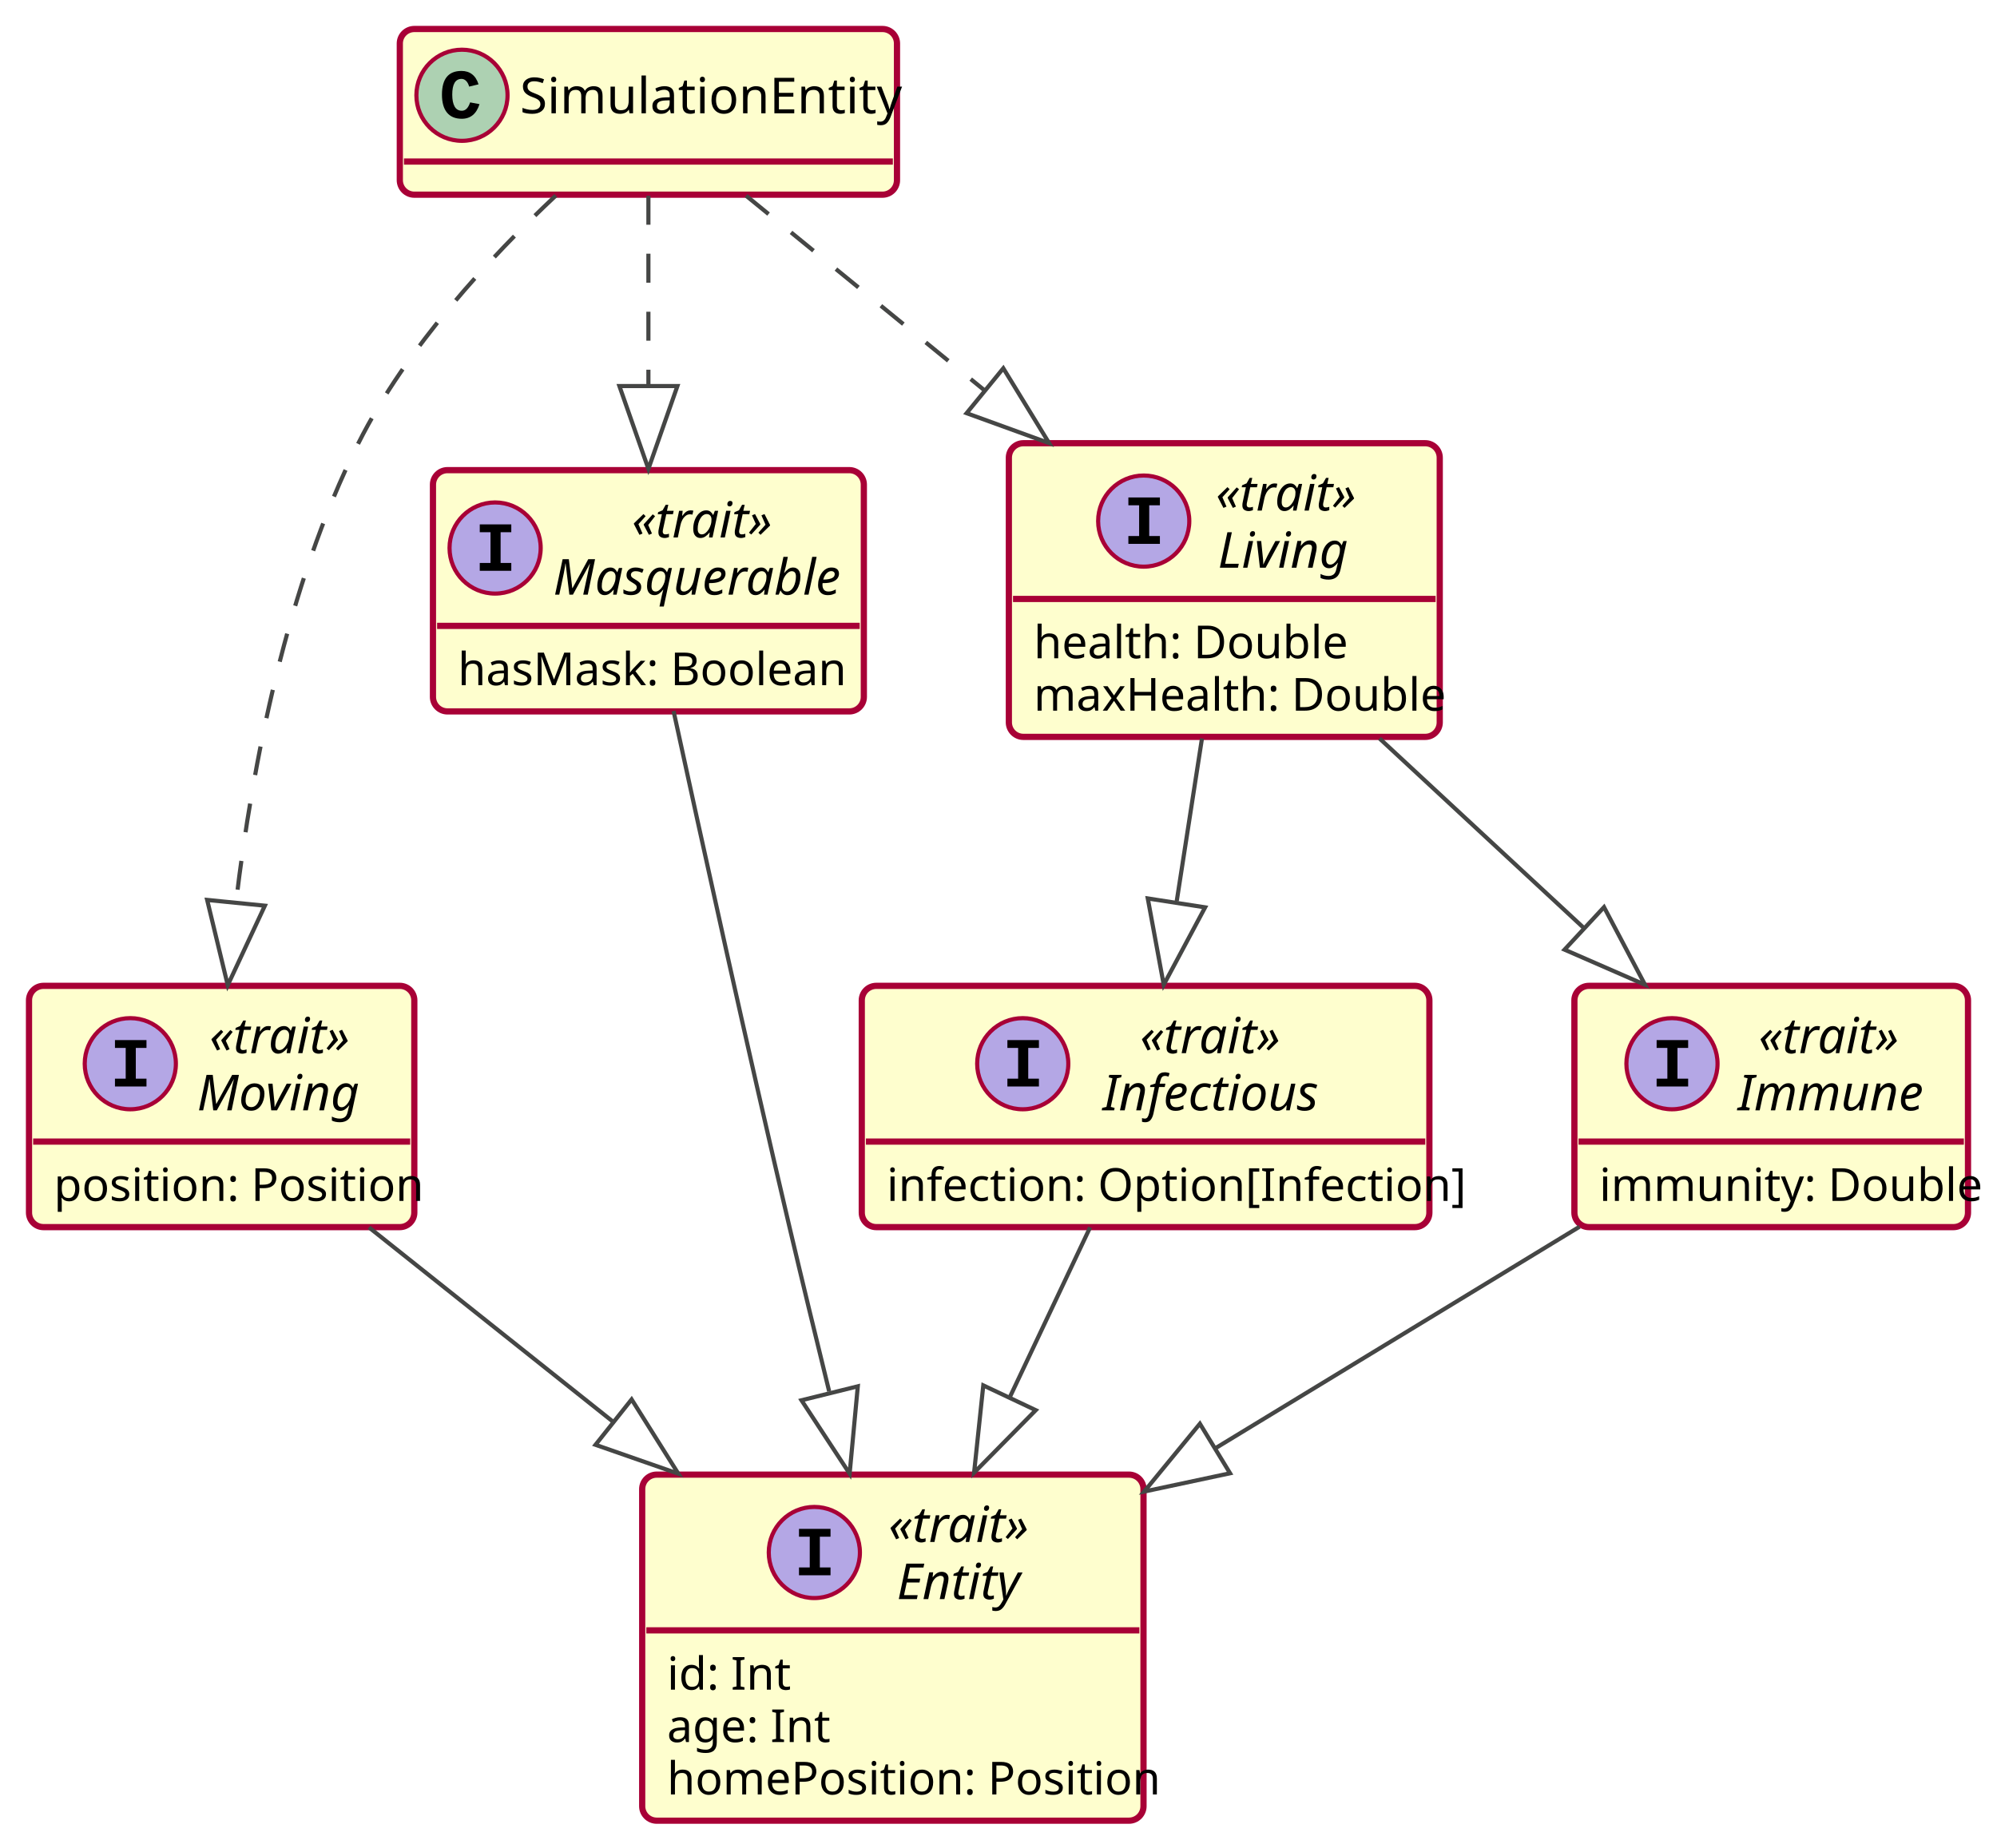
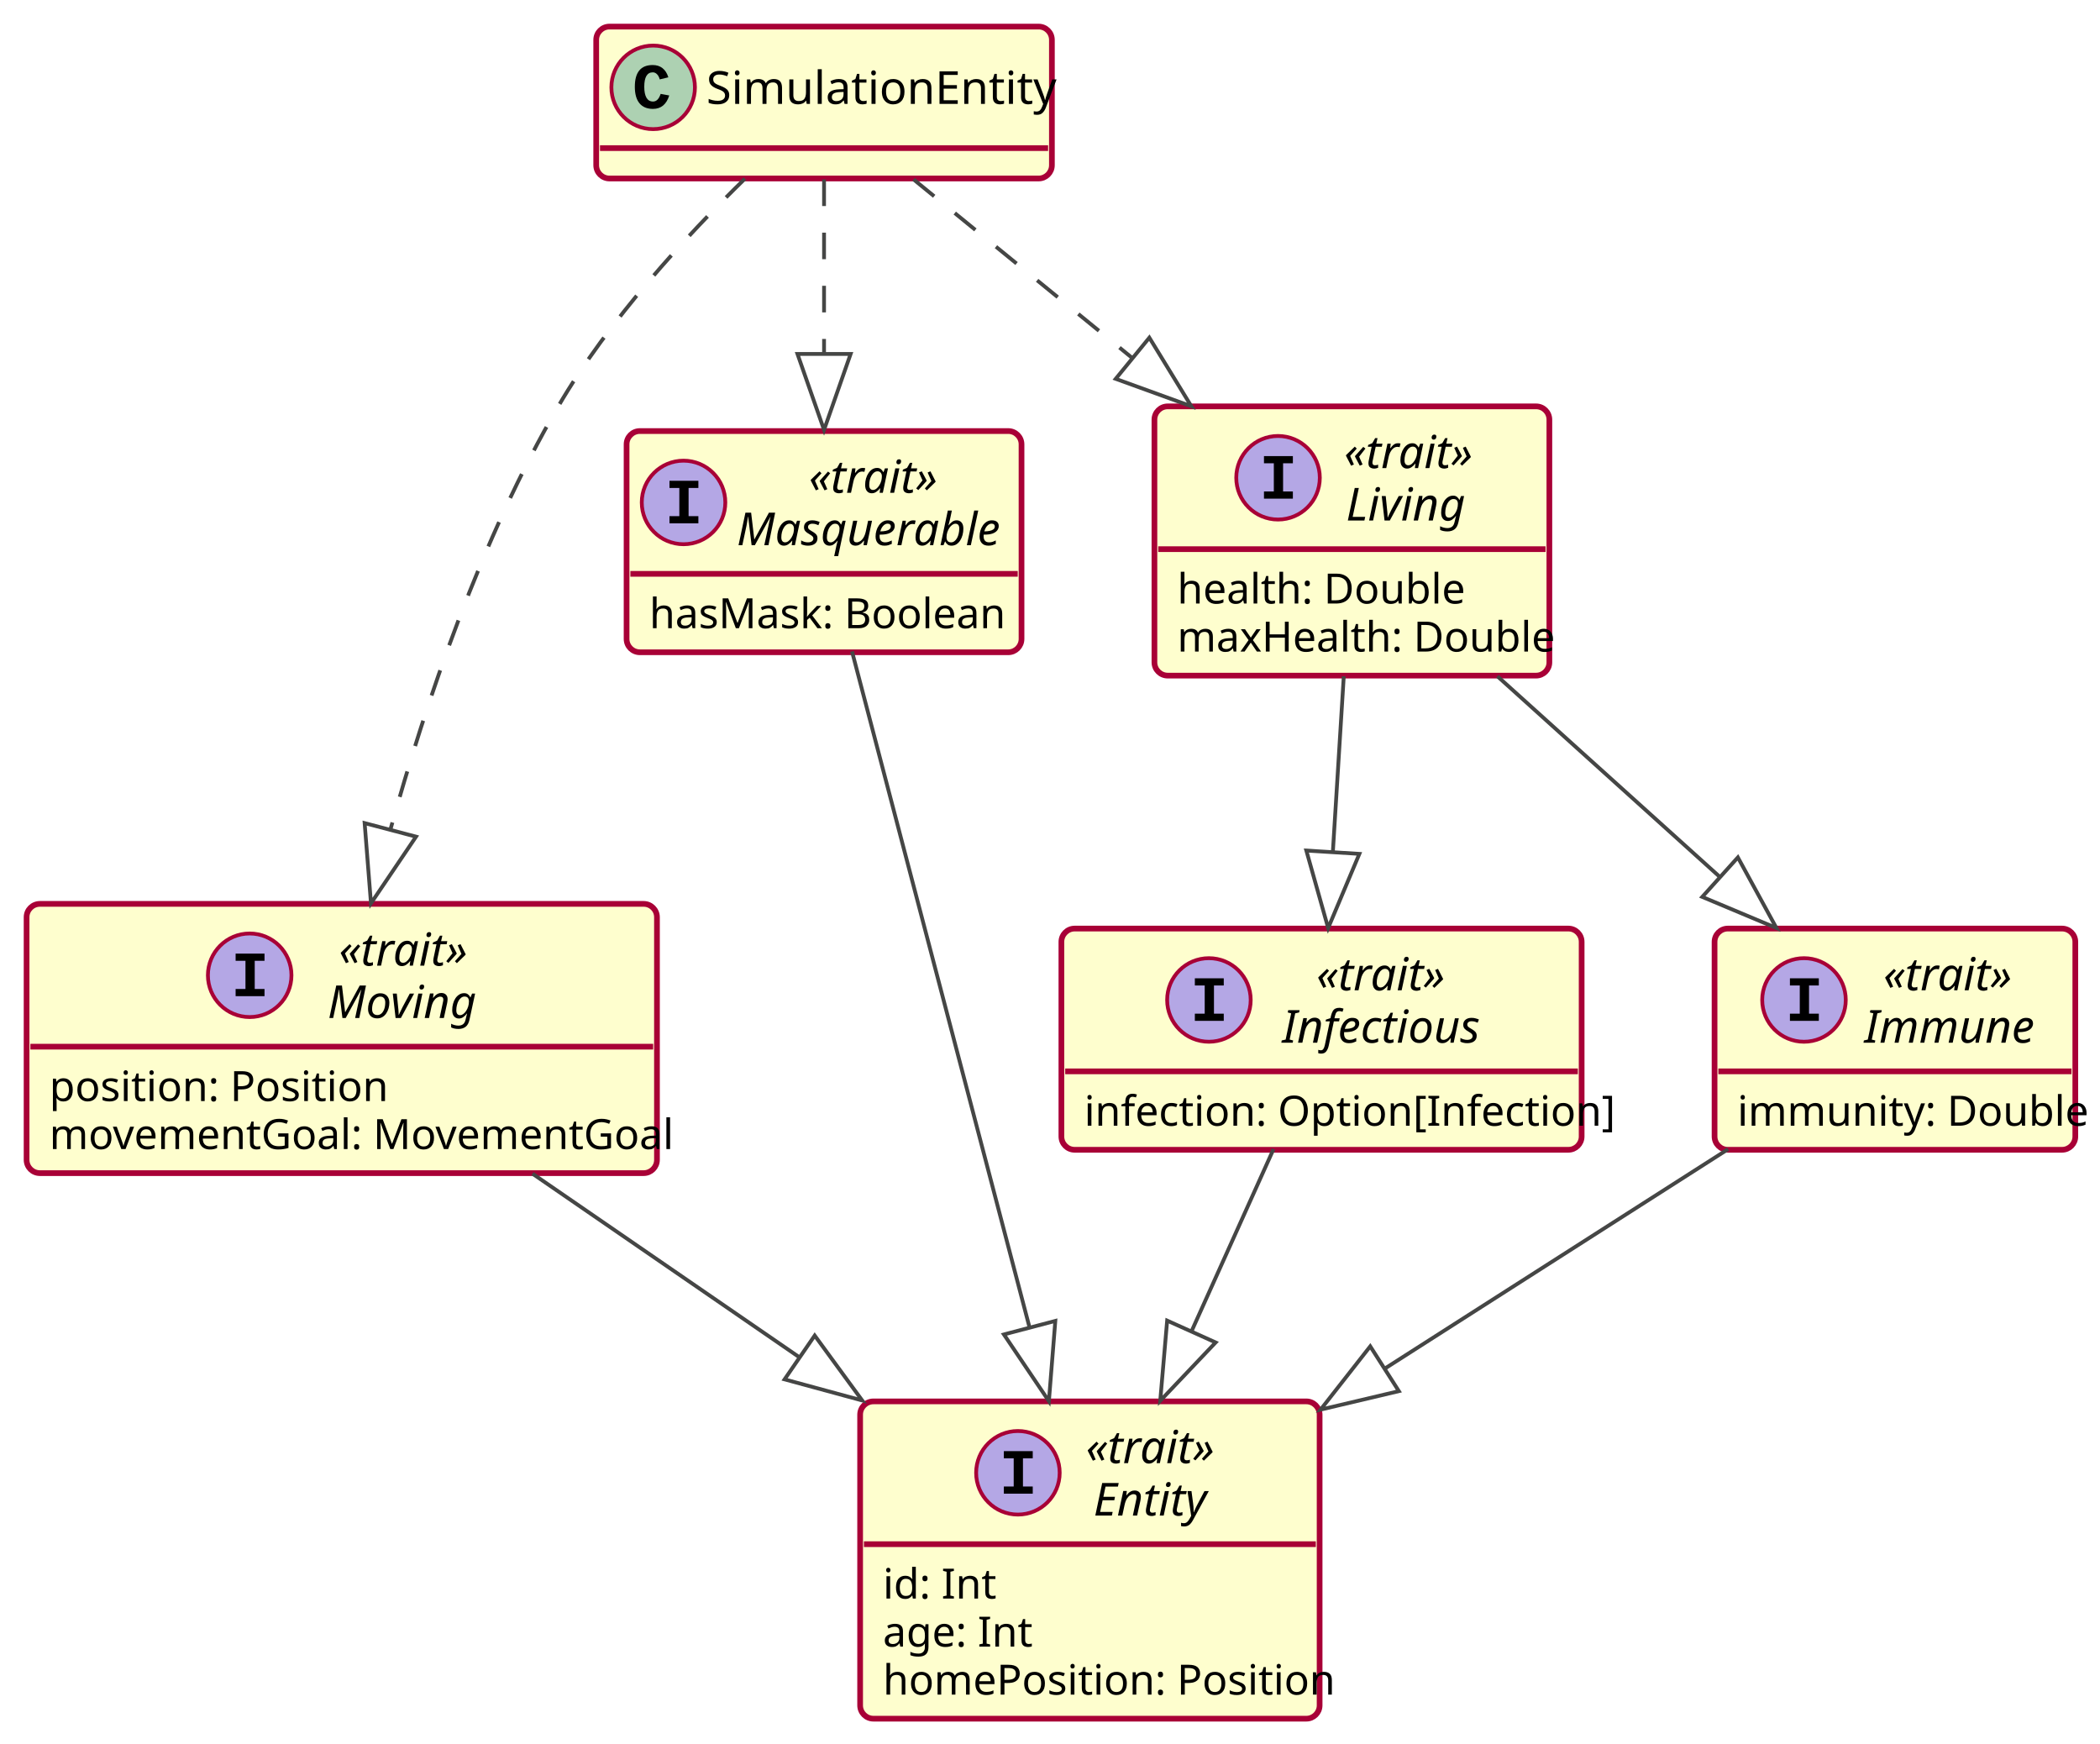
- <svg xmlns="http://www.w3.org/2000/svg" contentScriptType="application/ecmascript" contentStyleType="text/css" height="446px" preserveAspectRatio="none" style="width:482px;height:446px;background:#FFFFFF;" version="1.1" viewBox="0 0 482 446" width="482px" zoomAndPan="magnify">
+ <svg xmlns="http://www.w3.org/2000/svg" contentScriptType="application/ecmascript" contentStyleType="text/css" height="459px" preserveAspectRatio="none" style="width:553px;height:459px;background:#FFFFFF;" version="1.1" viewBox="0 0 553 459" width="553px" zoomAndPan="magnify">
  <defs />
  <g>
-     <rect codeLine="3" fill="#FEFECE" height="83.544" id="Entity" rx="3.5" ry="3.5" style="stroke:#A80036;stroke-width:1.5;" width="121" x="155" y="356" />
-     <ellipse cx="196.55" cy="374.799" fill="#B4A7E5" rx="11" ry="11" style="stroke:#A80036;stroke-width:1.0;" />
-     <path d="M192.847,369.096 L200.456,369.096 L200.456,370.986 L197.878,370.986 L197.878,378.408 L200.456,378.408 L200.456,380.299 L192.847,380.299 L192.847,378.408 L195.441,378.408 L195.441,370.986 L192.847,370.986 L192.847,369.096 Z " fill="#000000" />
-     <text fill="#000000" font-family="sans-serif" font-size="12" font-style="italic" lengthAdjust="spacing" textLength="34" x="214.45" y="372.256">«trait»</text>
-     <text fill="#000000" font-family="sans-serif" font-size="12" font-style="italic" lengthAdjust="spacing" textLength="30" x="216.45" y="386.055">Entity</text>
-     <line style="stroke:#A80036;stroke-width:1.5;" x1="156" x2="275" y1="393.598" y2="393.598" />
-     <text fill="#000000" font-family="sans-serif" font-size="11" lengthAdjust="spacing" textLength="26" x="161" y="407.916">id: Int</text>
-     <text fill="#000000" font-family="sans-serif" font-size="11" lengthAdjust="spacing" textLength="36" x="161" y="420.565">age: Int</text>
-     <text fill="#000000" font-family="sans-serif" font-size="11" lengthAdjust="spacing" textLength="109" x="161" y="433.213">homePosition: Position</text>
-     <rect codeLine="9" fill="#FEFECE" height="58.247" id="Moving" rx="3.5" ry="3.5" style="stroke:#A80036;stroke-width:1.5;" width="93" x="7" y="238" />
-     <ellipse cx="31.45" cy="256.799" fill="#B4A7E5" rx="11" ry="11" style="stroke:#A80036;stroke-width:1.0;" />
-     <path d="M27.747,251.096 L35.356,251.096 L35.356,252.986 L32.778,252.986 L32.778,260.408 L35.356,260.408 L35.356,262.299 L27.747,262.299 L27.747,260.408 L30.341,260.408 L30.341,252.986 L27.747,252.986 L27.747,251.096 Z " fill="#000000" />
-     <text fill="#000000" font-family="sans-serif" font-size="12" font-style="italic" lengthAdjust="spacing" textLength="34" x="50.55" y="254.256">«trait»</text>
-     <text fill="#000000" font-family="sans-serif" font-size="12" font-style="italic" lengthAdjust="spacing" textLength="40" x="47.55" y="268.055">Moving</text>
-     <line style="stroke:#A80036;stroke-width:1.5;" x1="8" x2="99" y1="275.598" y2="275.598" />
+     <rect codeLine="3" fill="#FEFECE" height="83.544" id="Entity" rx="3.5" ry="3.5" style="stroke:#A80036;stroke-width:1.5;" width="121" x="226.5" y="369" />
+     <ellipse cx="268.05" cy="387.799" fill="#B4A7E5" rx="11" ry="11" style="stroke:#A80036;stroke-width:1.0;" />
+     <path d="M264.347,382.096 L271.956,382.096 L271.956,383.986 L269.378,383.986 L269.378,391.408 L271.956,391.408 L271.956,393.299 L264.347,393.299 L264.347,391.408 L266.941,391.408 L266.941,383.986 L264.347,383.986 L264.347,382.096 Z " fill="#000000" />
+     <text fill="#000000" font-family="sans-serif" font-size="12" font-style="italic" lengthAdjust="spacing" textLength="34" x="285.95" y="385.256">«trait»</text>
+     <text fill="#000000" font-family="sans-serif" font-size="12" font-style="italic" lengthAdjust="spacing" textLength="30" x="287.95" y="399.055">Entity</text>
+     <line style="stroke:#A80036;stroke-width:1.5;" x1="227.5" x2="346.5" y1="406.598" y2="406.598" />
+     <text fill="#000000" font-family="sans-serif" font-size="11" lengthAdjust="spacing" textLength="26" x="232.5" y="420.916">id: Int</text>
+     <text fill="#000000" font-family="sans-serif" font-size="11" lengthAdjust="spacing" textLength="36" x="232.5" y="433.565">age: Int</text>
+     <text fill="#000000" font-family="sans-serif" font-size="11" lengthAdjust="spacing" textLength="109" x="232.5" y="446.213">homePosition: Position</text>
+     <rect codeLine="9" fill="#FEFECE" height="70.895" id="Moving" rx="3.5" ry="3.5" style="stroke:#A80036;stroke-width:1.5;" width="166" x="7" y="238" />
+     <ellipse cx="65.75" cy="256.799" fill="#B4A7E5" rx="11" ry="11" style="stroke:#A80036;stroke-width:1.0;" />
+     <path d="M62.047,251.096 L69.656,251.096 L69.656,252.986 L67.078,252.986 L67.078,260.408 L69.656,260.408 L69.656,262.299 L62.047,262.299 L62.047,260.408 L64.641,260.408 L64.641,252.986 L62.047,252.986 L62.047,251.096 Z " fill="#000000" />
+     <text fill="#000000" font-family="sans-serif" font-size="12" font-style="italic" lengthAdjust="spacing" textLength="34" x="89.25" y="254.256">«trait»</text>
+     <text fill="#000000" font-family="sans-serif" font-size="12" font-style="italic" lengthAdjust="spacing" textLength="40" x="86.25" y="268.055">Moving</text>
+     <line style="stroke:#A80036;stroke-width:1.5;" x1="8" x2="172" y1="275.598" y2="275.598" />
    <text fill="#000000" font-family="sans-serif" font-size="11" lengthAdjust="spacing" textLength="81" x="13" y="289.916">position: Position</text>
-     <rect codeLine="13" fill="#FEFECE" height="58.247" id="Infectious" rx="3.5" ry="3.5" style="stroke:#A80036;stroke-width:1.5;" width="137" x="208" y="238" />
-     <ellipse cx="246.85" cy="256.799" fill="#B4A7E5" rx="11" ry="11" style="stroke:#A80036;stroke-width:1.0;" />
-     <path d="M243.147,251.096 L250.756,251.096 L250.756,252.986 L248.178,252.986 L248.178,260.408 L250.756,260.408 L250.756,262.299 L243.147,262.299 L243.147,260.408 L245.741,260.408 L245.741,252.986 L243.147,252.986 L243.147,251.096 Z " fill="#000000" />
-     <text fill="#000000" font-family="sans-serif" font-size="12" font-style="italic" lengthAdjust="spacing" textLength="34" x="275.15" y="254.256">«trait»</text>
-     <text fill="#000000" font-family="sans-serif" font-size="12" font-style="italic" lengthAdjust="spacing" textLength="52" x="266.15" y="268.055">Infectious</text>
-     <line style="stroke:#A80036;stroke-width:1.5;" x1="209" x2="344" y1="275.598" y2="275.598" />
-     <text fill="#000000" font-family="sans-serif" font-size="11" lengthAdjust="spacing" textLength="125" x="214" y="289.916">infection: Option[Infection]</text>
-     <rect codeLine="17" fill="#FEFECE" height="58.247" id="Masquerable" rx="3.5" ry="3.5" style="stroke:#A80036;stroke-width:1.5;" width="104" x="104.5" y="113.5" />
-     <ellipse cx="119.5" cy="132.299" fill="#B4A7E5" rx="11" ry="11" style="stroke:#A80036;stroke-width:1.0;" />
-     <path d="M115.797,126.596 L123.406,126.596 L123.406,128.486 L120.828,128.486 L120.828,135.908 L123.406,135.908 L123.406,137.799 L115.797,137.799 L115.797,135.908 L118.391,135.908 L118.391,128.486 L115.797,128.486 L115.797,126.596 Z " fill="#000000" />
-     <text fill="#000000" font-family="sans-serif" font-size="12" font-style="italic" lengthAdjust="spacing" textLength="34" x="152.5" y="129.756">«trait»</text>
-     <text fill="#000000" font-family="sans-serif" font-size="12" font-style="italic" lengthAdjust="spacing" textLength="72" x="133.5" y="143.555">Masquerable</text>
-     <line style="stroke:#A80036;stroke-width:1.5;" x1="105.5" x2="207.5" y1="151.098" y2="151.098" />
-     <text fill="#000000" font-family="sans-serif" font-size="11" lengthAdjust="spacing" textLength="90" x="110.5" y="165.416">hasMask: Boolean</text>
-     <rect codeLine="21" fill="#FEFECE" height="70.895" id="Living" rx="3.5" ry="3.5" style="stroke:#A80036;stroke-width:1.5;" width="104" x="243.5" y="107" />
-     <ellipse cx="276.05" cy="125.799" fill="#B4A7E5" rx="11" ry="11" style="stroke:#A80036;stroke-width:1.0;" />
-     <path d="M272.347,120.096 L279.956,120.096 L279.956,121.986 L277.378,121.986 L277.378,129.408 L279.956,129.408 L279.956,131.299 L272.347,131.299 L272.347,129.408 L274.941,129.408 L274.941,121.986 L272.347,121.986 L272.347,120.096 Z " fill="#000000" />
-     <text fill="#000000" font-family="sans-serif" font-size="12" font-style="italic" lengthAdjust="spacing" textLength="34" x="293.45" y="123.256">«trait»</text>
-     <text fill="#000000" font-family="sans-serif" font-size="12" font-style="italic" lengthAdjust="spacing" textLength="33" x="293.95" y="137.055">Living</text>
-     <line style="stroke:#A80036;stroke-width:1.5;" x1="244.5" x2="346.5" y1="144.598" y2="144.598" />
-     <text fill="#000000" font-family="sans-serif" font-size="11" lengthAdjust="spacing" textLength="69" x="249.5" y="158.916">health: Double</text>
-     <text fill="#000000" font-family="sans-serif" font-size="11" lengthAdjust="spacing" textLength="92" x="249.5" y="171.565">maxHealth: Double</text>
-     <rect codeLine="26" fill="#FEFECE" height="58.247" id="Immune" rx="3.5" ry="3.5" style="stroke:#A80036;stroke-width:1.5;" width="95" x="380" y="238" />
-     <ellipse cx="403.55" cy="256.799" fill="#B4A7E5" rx="11" ry="11" style="stroke:#A80036;stroke-width:1.0;" />
-     <path d="M399.847,251.096 L407.456,251.096 L407.456,252.986 L404.878,252.986 L404.878,260.408 L407.456,260.408 L407.456,262.299 L399.847,262.299 L399.847,260.408 L402.441,260.408 L402.441,252.986 L399.847,252.986 L399.847,251.096 Z " fill="#000000" />
-     <text fill="#000000" font-family="sans-serif" font-size="12" font-style="italic" lengthAdjust="spacing" textLength="34" x="424.45" y="254.256">«trait»</text>
-     <text fill="#000000" font-family="sans-serif" font-size="12" font-style="italic" lengthAdjust="spacing" textLength="44" x="419.45" y="268.055">Immune</text>
-     <line style="stroke:#A80036;stroke-width:1.5;" x1="381" x2="474" y1="275.598" y2="275.598" />
-     <text fill="#000000" font-family="sans-serif" font-size="11" lengthAdjust="spacing" textLength="83" x="386" y="289.916">immunity: Double</text>
-     <rect codeLine="30" fill="#FEFECE" height="40" id="SimulationEntity" rx="3.5" ry="3.5" style="stroke:#A80036;stroke-width:1.5;" width="120" x="96.5" y="7" />
-     <ellipse cx="111.5" cy="23" fill="#ADD1B2" rx="11" ry="11" style="stroke:#A80036;stroke-width:1.0;" />
-     <path d="M109.156,22.844 Q109.156,24.719 109.734,25.734 Q110.312,26.734 111.469,26.734 Q112.812,26.734 113.469,24.719 L115.734,25.141 Q114.625,28.672 111.453,28.672 Q109.109,28.672 107.891,27.188 Q106.672,25.703 106.672,22.844 Q106.672,17.125 111.375,17.125 Q112.922,17.125 113.953,17.938 Q115,18.75 115.5,20.359 L113.234,20.906 Q113,20.031 112.516,19.547 Q112.031,19.047 111.406,19.047 Q109.156,19.047 109.156,22.844 Z " fill="#000000" />
-     <text fill="#000000" font-family="sans-serif" font-size="12" lengthAdjust="spacing" textLength="88" x="125.5" y="27.356">SimulationEntity</text>
-     <line style="stroke:#A80036;stroke-width:1.5;" x1="97.5" x2="215.5" y1="39" y2="39" />
-     <path codeLine="32" d="M89.05,296.31 C106.32,310.06 127.67,327.06 147.87,343.15 " fill="none" id="Moving-to-Entity" style="stroke:#454645;stroke-width:1.0;" />
-     <polygon fill="none" points="152.45,337.84,163.73,355.78,143.73,348.8,152.45,337.84" style="stroke:#454645;stroke-width:1.0;" />
-     <path codeLine="33" d="M162.57,171.65 C169.23,202.29 180.31,252.7 190.5,296 C193.54,308.92 196.89,322.75 200.13,335.9 " fill="none" id="Masquerable-to-Entity" style="stroke:#454645;stroke-width:1.0;" />
-     <polygon fill="none" points="207.04,334.68,205.07,355.77,193.45,338.05,207.04,334.68" style="stroke:#454645;stroke-width:1.0;" />
-     <path codeLine="34" d="M263.11,296.31 C257.41,308.38 250.52,322.94 243.78,337.2 " fill="none" id="Infectious-to-Entity" style="stroke:#454645;stroke-width:1.0;" />
-     <polygon fill="none" points="249.99,340.44,235.11,355.53,237.33,334.46,249.99,340.44" style="stroke:#454645;stroke-width:1.0;" />
-     <path codeLine="35" d="M332.97,178.28 C348.34,192.53 366.26,209.16 382.34,224.09 " fill="none" id="Living-to-Immune" style="stroke:#454645;stroke-width:1.0;" />
-     <polygon fill="none" points="387.15,219,397.05,237.74,377.62,229.26,387.15,219" style="stroke:#454645;stroke-width:1.0;" />
-     <path codeLine="36" d="M290.11,178.28 C288.21,190.48 286.05,204.41 284.02,217.53 " fill="none" id="Living-to-Infectious" style="stroke:#454645;stroke-width:1.0;" />
-     <polygon fill="none" points="290.87,219.05,280.88,237.74,277.03,216.9,290.87,219.05" style="stroke:#454645;stroke-width:1.0;" />
-     <path codeLine="37" d="M381.24,296.15 C355.59,311.76 323.02,331.58 293.55,349.51 " fill="none" id="Immune-to-Entity" style="stroke:#454645;stroke-width:1.0;" />
-     <polygon fill="none" points="296.89,355.67,276.16,360.09,289.61,343.71,296.89,355.67" style="stroke:#454645;stroke-width:1.0;" />
-     <path codeLine="38" d="M134.16,47.21 C118.43,61.98 98.17,83.74 86.5,107 C69.11,141.67 60.88,184.99 56.99,217.65 " fill="none" id="SimulationEntity-to-Moving" style="stroke:#454645;stroke-width:1.0;stroke-dasharray:7.0,7.0;" />
-     <polygon fill="none" points="63.93,218.65,54.97,237.85,50,217.26,63.93,218.65" style="stroke:#454645;stroke-width:1.0;" />
-     <path codeLine="39" d="M180.08,47.25 C195.85,60.13 217.32,77.67 237.48,94.12 " fill="none" id="SimulationEntity-to-Living" style="stroke:#454645;stroke-width:1.0;stroke-dasharray:7.0,7.0;" />
-     <polygon fill="none" points="242.16,88.91,253.22,106.98,233.3,99.75,242.16,88.91" style="stroke:#454645;stroke-width:1.0;" />
-     <path codeLine="40" d="M156.5,47.25 C156.5,59.83 156.5,76.86 156.5,92.98 " fill="none" id="SimulationEntity-to-Masquerable" style="stroke:#454645;stroke-width:1.0;stroke-dasharray:7.0,7.0;" />
-     <polygon fill="none" points="163.5,93.2,156.5,113.2,149.5,93.2,163.5,93.2" style="stroke:#454645;stroke-width:1.0;" />
+     <text fill="#000000" font-family="sans-serif" font-size="11" lengthAdjust="spacing" textLength="154" x="13" y="302.565">movementGoal: MovementGoal</text>
+     <rect codeLine="14" fill="#FEFECE" height="58.247" id="Infectious" rx="3.5" ry="3.5" style="stroke:#A80036;stroke-width:1.5;" width="137" x="279.5" y="244.5" />
+     <ellipse cx="318.35" cy="263.299" fill="#B4A7E5" rx="11" ry="11" style="stroke:#A80036;stroke-width:1.0;" />
+     <path d="M314.647,257.596 L322.256,257.596 L322.256,259.486 L319.678,259.486 L319.678,266.908 L322.256,266.908 L322.256,268.799 L314.647,268.799 L314.647,266.908 L317.241,266.908 L317.241,259.486 L314.647,259.486 L314.647,257.596 Z " fill="#000000" />
+     <text fill="#000000" font-family="sans-serif" font-size="12" font-style="italic" lengthAdjust="spacing" textLength="34" x="346.65" y="260.756">«trait»</text>
+     <text fill="#000000" font-family="sans-serif" font-size="12" font-style="italic" lengthAdjust="spacing" textLength="52" x="337.65" y="274.555">Infectious</text>
+     <line style="stroke:#A80036;stroke-width:1.5;" x1="280.5" x2="415.5" y1="282.098" y2="282.098" />
+     <text fill="#000000" font-family="sans-serif" font-size="11" lengthAdjust="spacing" textLength="125" x="285.5" y="296.416">infection: Option[Infection]</text>
+     <rect codeLine="18" fill="#FEFECE" height="58.247" id="Masquerable" rx="3.5" ry="3.5" style="stroke:#A80036;stroke-width:1.5;" width="104" x="165" y="113.5" />
+     <ellipse cx="180" cy="132.299" fill="#B4A7E5" rx="11" ry="11" style="stroke:#A80036;stroke-width:1.0;" />
+     <path d="M176.297,126.596 L183.906,126.596 L183.906,128.486 L181.328,128.486 L181.328,135.908 L183.906,135.908 L183.906,137.799 L176.297,137.799 L176.297,135.908 L178.891,135.908 L178.891,128.486 L176.297,128.486 L176.297,126.596 Z " fill="#000000" />
+     <text fill="#000000" font-family="sans-serif" font-size="12" font-style="italic" lengthAdjust="spacing" textLength="34" x="213" y="129.756">«trait»</text>
+     <text fill="#000000" font-family="sans-serif" font-size="12" font-style="italic" lengthAdjust="spacing" textLength="72" x="194" y="143.555">Masquerable</text>
+     <line style="stroke:#A80036;stroke-width:1.5;" x1="166" x2="268" y1="151.098" y2="151.098" />
+     <text fill="#000000" font-family="sans-serif" font-size="11" lengthAdjust="spacing" textLength="90" x="171" y="165.416">hasMask: Boolean</text>
+     <rect codeLine="22" fill="#FEFECE" height="70.895" id="Living" rx="3.5" ry="3.5" style="stroke:#A80036;stroke-width:1.5;" width="104" x="304" y="107" />
+     <ellipse cx="336.55" cy="125.799" fill="#B4A7E5" rx="11" ry="11" style="stroke:#A80036;stroke-width:1.0;" />
+     <path d="M332.847,120.096 L340.456,120.096 L340.456,121.986 L337.878,121.986 L337.878,129.408 L340.456,129.408 L340.456,131.299 L332.847,131.299 L332.847,129.408 L335.441,129.408 L335.441,121.986 L332.847,121.986 L332.847,120.096 Z " fill="#000000" />
+     <text fill="#000000" font-family="sans-serif" font-size="12" font-style="italic" lengthAdjust="spacing" textLength="34" x="353.95" y="123.256">«trait»</text>
+     <text fill="#000000" font-family="sans-serif" font-size="12" font-style="italic" lengthAdjust="spacing" textLength="33" x="354.45" y="137.055">Living</text>
+     <line style="stroke:#A80036;stroke-width:1.5;" x1="305" x2="407" y1="144.598" y2="144.598" />
+     <text fill="#000000" font-family="sans-serif" font-size="11" lengthAdjust="spacing" textLength="69" x="310" y="158.916">health: Double</text>
+     <text fill="#000000" font-family="sans-serif" font-size="11" lengthAdjust="spacing" textLength="92" x="310" y="171.565">maxHealth: Double</text>
+     <rect codeLine="27" fill="#FEFECE" height="58.247" id="Immune" rx="3.5" ry="3.5" style="stroke:#A80036;stroke-width:1.5;" width="95" x="451.5" y="244.5" />
+     <ellipse cx="475.05" cy="263.299" fill="#B4A7E5" rx="11" ry="11" style="stroke:#A80036;stroke-width:1.0;" />
+     <path d="M471.347,257.596 L478.956,257.596 L478.956,259.486 L476.378,259.486 L476.378,266.908 L478.956,266.908 L478.956,268.799 L471.347,268.799 L471.347,266.908 L473.941,266.908 L473.941,259.486 L471.347,259.486 L471.347,257.596 Z " fill="#000000" />
+     <text fill="#000000" font-family="sans-serif" font-size="12" font-style="italic" lengthAdjust="spacing" textLength="34" x="495.95" y="260.756">«trait»</text>
+     <text fill="#000000" font-family="sans-serif" font-size="12" font-style="italic" lengthAdjust="spacing" textLength="44" x="490.95" y="274.555">Immune</text>
+     <line style="stroke:#A80036;stroke-width:1.5;" x1="452.5" x2="545.5" y1="282.098" y2="282.098" />
+     <text fill="#000000" font-family="sans-serif" font-size="11" lengthAdjust="spacing" textLength="83" x="457.5" y="296.416">immunity: Double</text>
+     <rect codeLine="31" fill="#FEFECE" height="40" id="SimulationEntity" rx="3.5" ry="3.5" style="stroke:#A80036;stroke-width:1.5;" width="120" x="157" y="7" />
+     <ellipse cx="172" cy="23" fill="#ADD1B2" rx="11" ry="11" style="stroke:#A80036;stroke-width:1.0;" />
+     <path d="M169.656,22.844 Q169.656,24.719 170.234,25.734 Q170.812,26.734 171.969,26.734 Q173.312,26.734 173.969,24.719 L176.234,25.141 Q175.125,28.672 171.953,28.672 Q169.609,28.672 168.391,27.188 Q167.172,25.703 167.172,22.844 Q167.172,17.125 171.875,17.125 Q173.422,17.125 174.453,17.938 Q175.5,18.75 176,20.359 L173.734,20.906 Q173.5,20.031 173.016,19.547 Q172.531,19.047 171.906,19.047 Q169.656,19.047 169.656,22.844 Z " fill="#000000" />
+     <text fill="#000000" font-family="sans-serif" font-size="12" lengthAdjust="spacing" textLength="88" x="186" y="27.356">SimulationEntity</text>
+     <line style="stroke:#A80036;stroke-width:1.5;" x1="158" x2="276" y1="39" y2="39" />
+     <path codeLine="33" d="M140.22,309.04 C161.5,323.68 186.78,341.07 210.31,357.25 " fill="none" id="Moving-to-Entity" style="stroke:#454645;stroke-width:1.0;" />
+     <polygon fill="none" points="214.54,351.66,227.05,368.76,206.6,363.2,214.54,351.66" style="stroke:#454645;stroke-width:1.0;" />
+     <path codeLine="34" d="M224.36,171.52 C235.37,213.44 256.4,293.52 271.04,349.26 " fill="none" id="Masquerable-to-Entity" style="stroke:#454645;stroke-width:1.0;" />
+     <polygon fill="none" points="277.9,347.81,276.21,368.94,264.36,351.37,277.9,347.81" style="stroke:#454645;stroke-width:1.0;" />
+     <path codeLine="35" d="M335.36,302.58 C329.1,316.49 321.28,333.84 313.78,350.52 " fill="none" id="Infectious-to-Entity" style="stroke:#454645;stroke-width:1.0;" />
+     <polygon fill="none" points="320.12,353.48,305.53,368.84,307.35,347.73,320.12,353.48" style="stroke:#454645;stroke-width:1.0;" />
+     <path codeLine="36" d="M394.32,178.07 C412.29,194.28 433.85,213.73 452.72,230.75 " fill="none" id="Living-to-Immune" style="stroke:#454645;stroke-width:1.0;" />
+     <polygon fill="none" points="457.64,225.76,467.8,244.36,448.26,236.16,457.64,225.76" style="stroke:#454645;stroke-width:1.0;" />
+     <path codeLine="37" d="M353.86,178.07 C352.98,192.25 351.94,208.92 350.99,224.27 " fill="none" id="Living-to-Infectious" style="stroke:#454645;stroke-width:1.0;" />
+     <polygon fill="none" points="357.97,224.83,349.75,244.36,344,223.96,357.97,224.83" style="stroke:#454645;stroke-width:1.0;" />
+     <path codeLine="38" d="M455.07,302.58 C429,319.24 395.18,340.85 364.73,360.32 " fill="none" id="Immune-to-Entity" style="stroke:#454645;stroke-width:1.0;" />
+     <polygon fill="none" points="368.37,366.3,347.75,371.17,360.83,354.5,368.37,366.3" style="stroke:#454645;stroke-width:1.0;" />
+     <path codeLine="39" d="M196.17,47.05 C180.79,62.06 160.3,84.21 147,107 C126.7,141.77 112.14,184.89 102.82,218.39 " fill="none" id="SimulationEntity-to-Moving" style="stroke:#454645;stroke-width:1.0;stroke-dasharray:7.0,7.0;" />
+     <polygon fill="none" points="109.56,220.3,97.69,237.85,96.02,216.73,109.56,220.3" style="stroke:#454645;stroke-width:1.0;" />
+     <path codeLine="40" d="M240.58,47.25 C256.35,60.13 277.82,77.67 297.98,94.12 " fill="none" id="SimulationEntity-to-Living" style="stroke:#454645;stroke-width:1.0;stroke-dasharray:7.0,7.0;" />
+     <polygon fill="none" points="302.66,88.91,313.72,106.98,293.8,99.75,302.66,88.91" style="stroke:#454645;stroke-width:1.0;" />
+     <path codeLine="41" d="M217,47.25 C217,59.83 217,76.86 217,92.98 " fill="none" id="SimulationEntity-to-Masquerable" style="stroke:#454645;stroke-width:1.0;stroke-dasharray:7.0,7.0;" />
+     <polygon fill="none" points="224,93.2,217,113.2,210,93.2,224,93.2" style="stroke:#454645;stroke-width:1.0;" />
  </g>
</svg>
